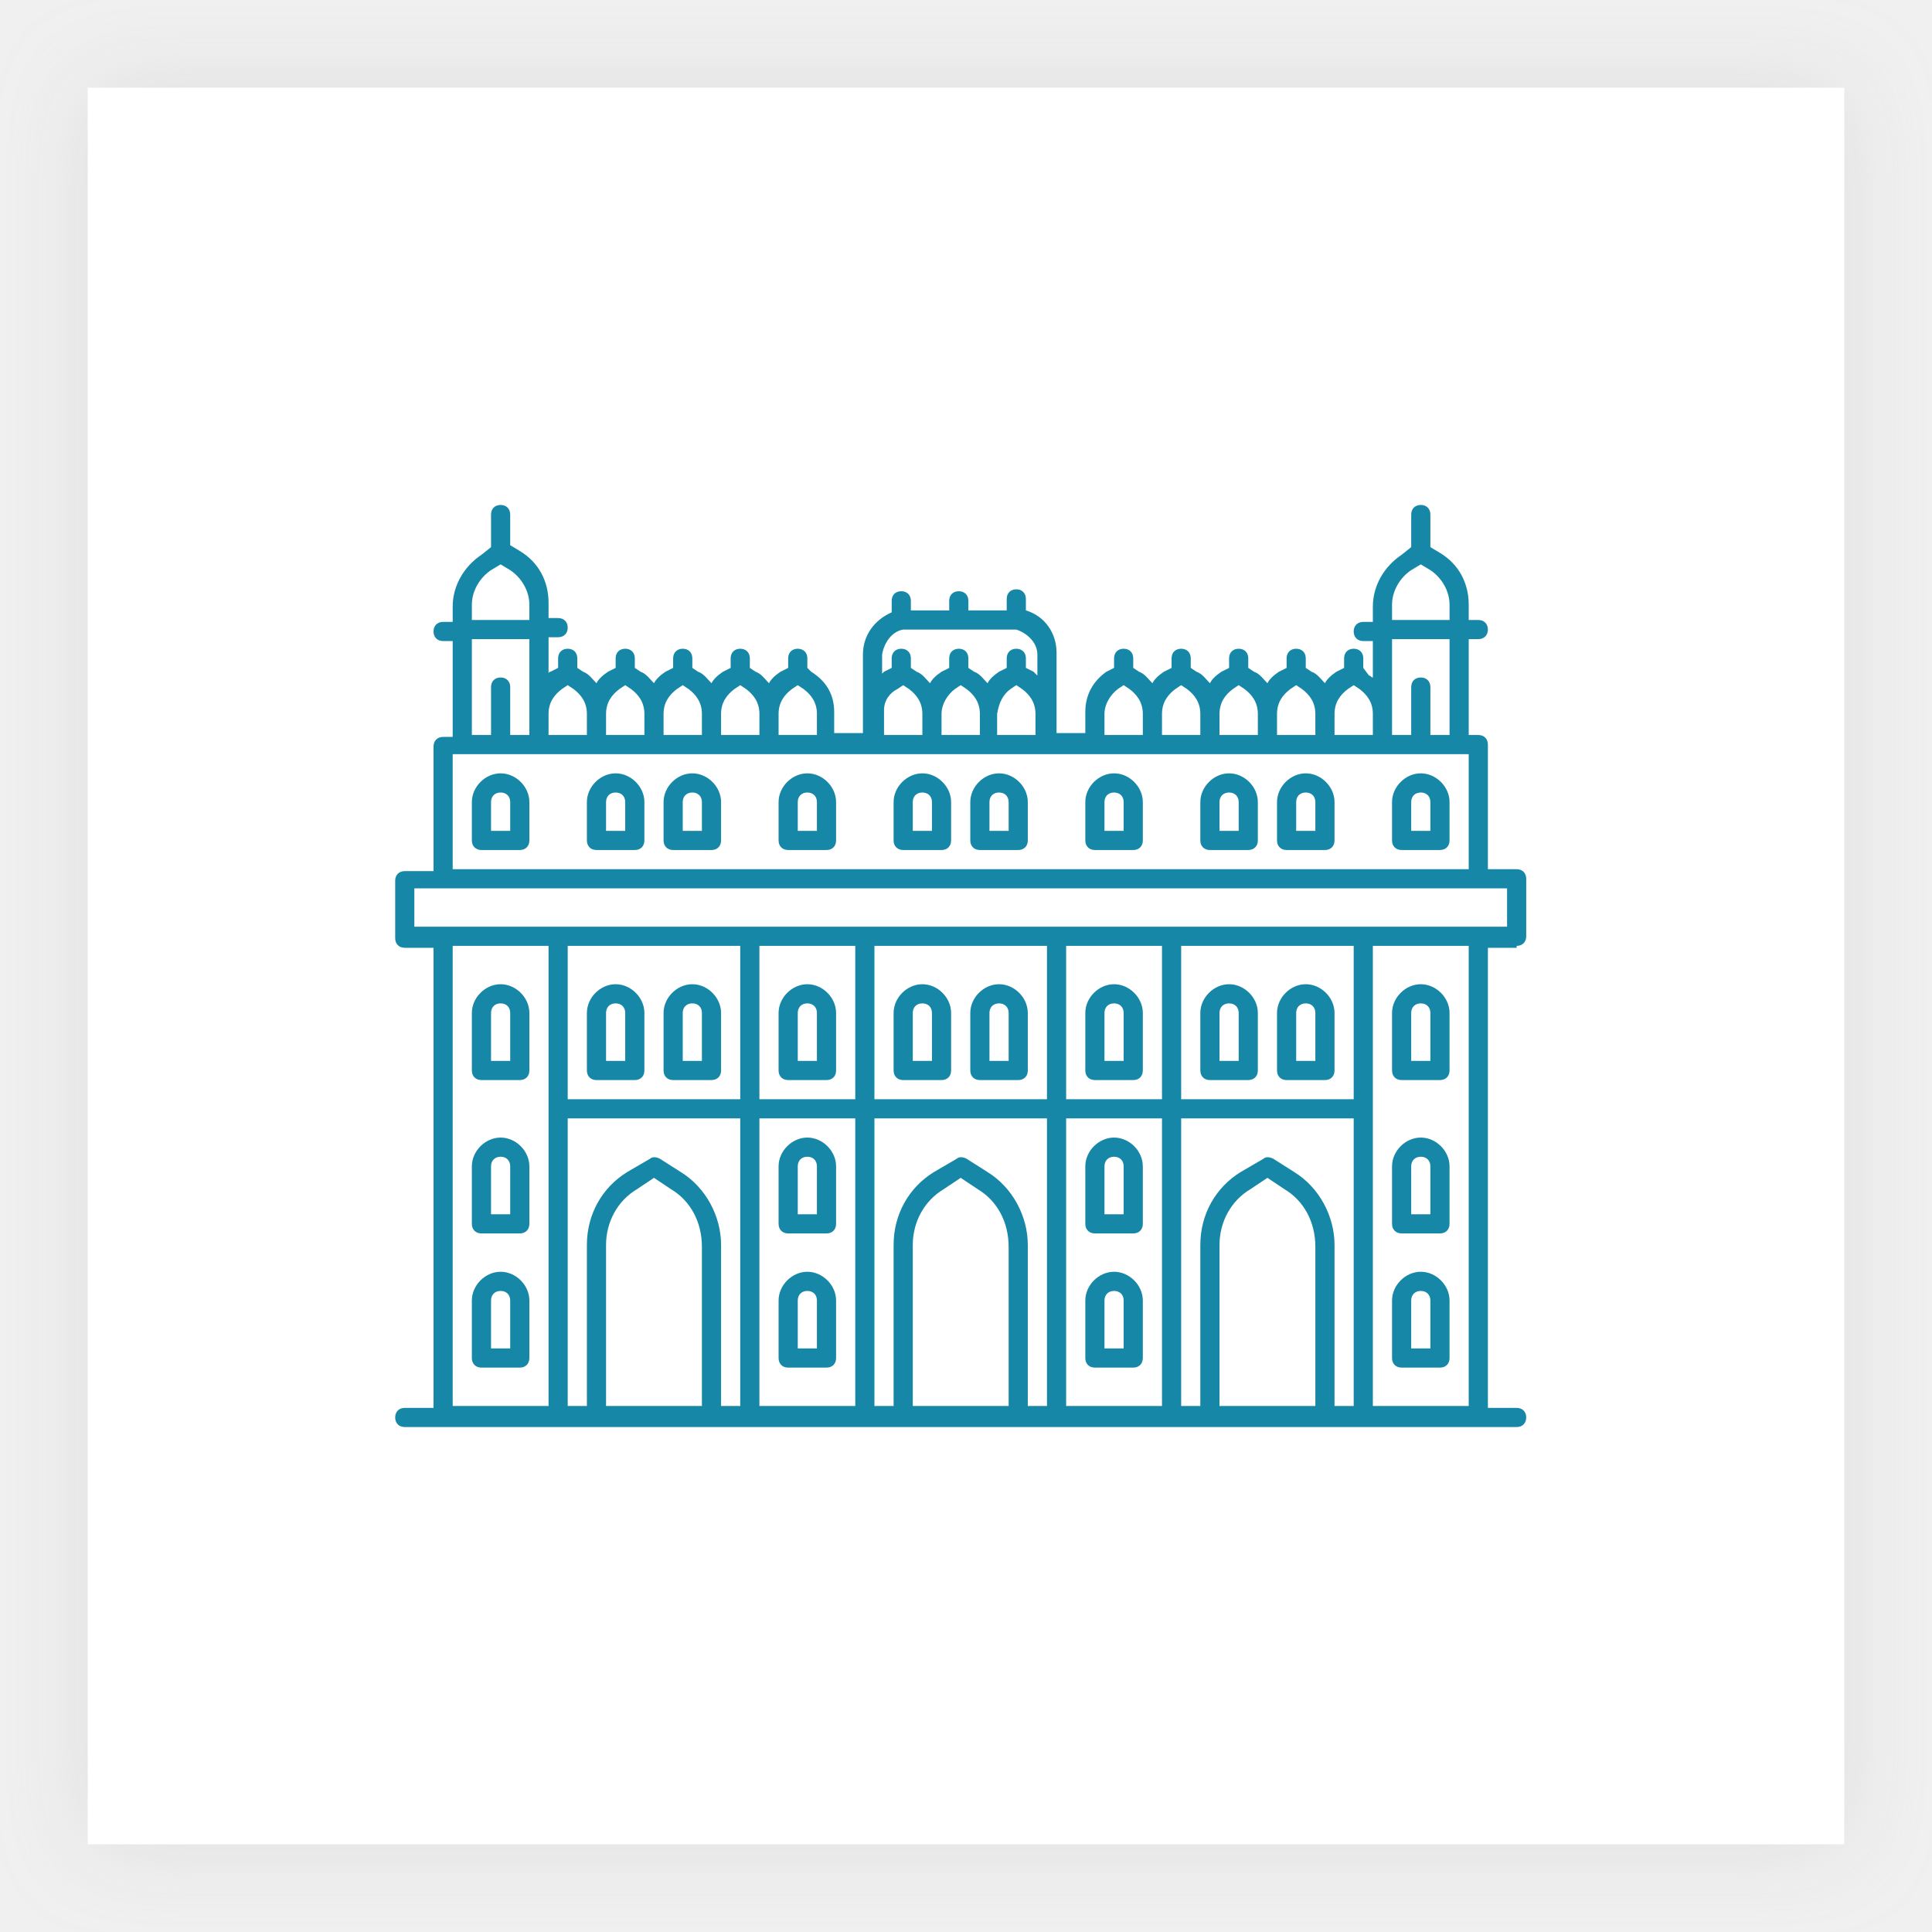
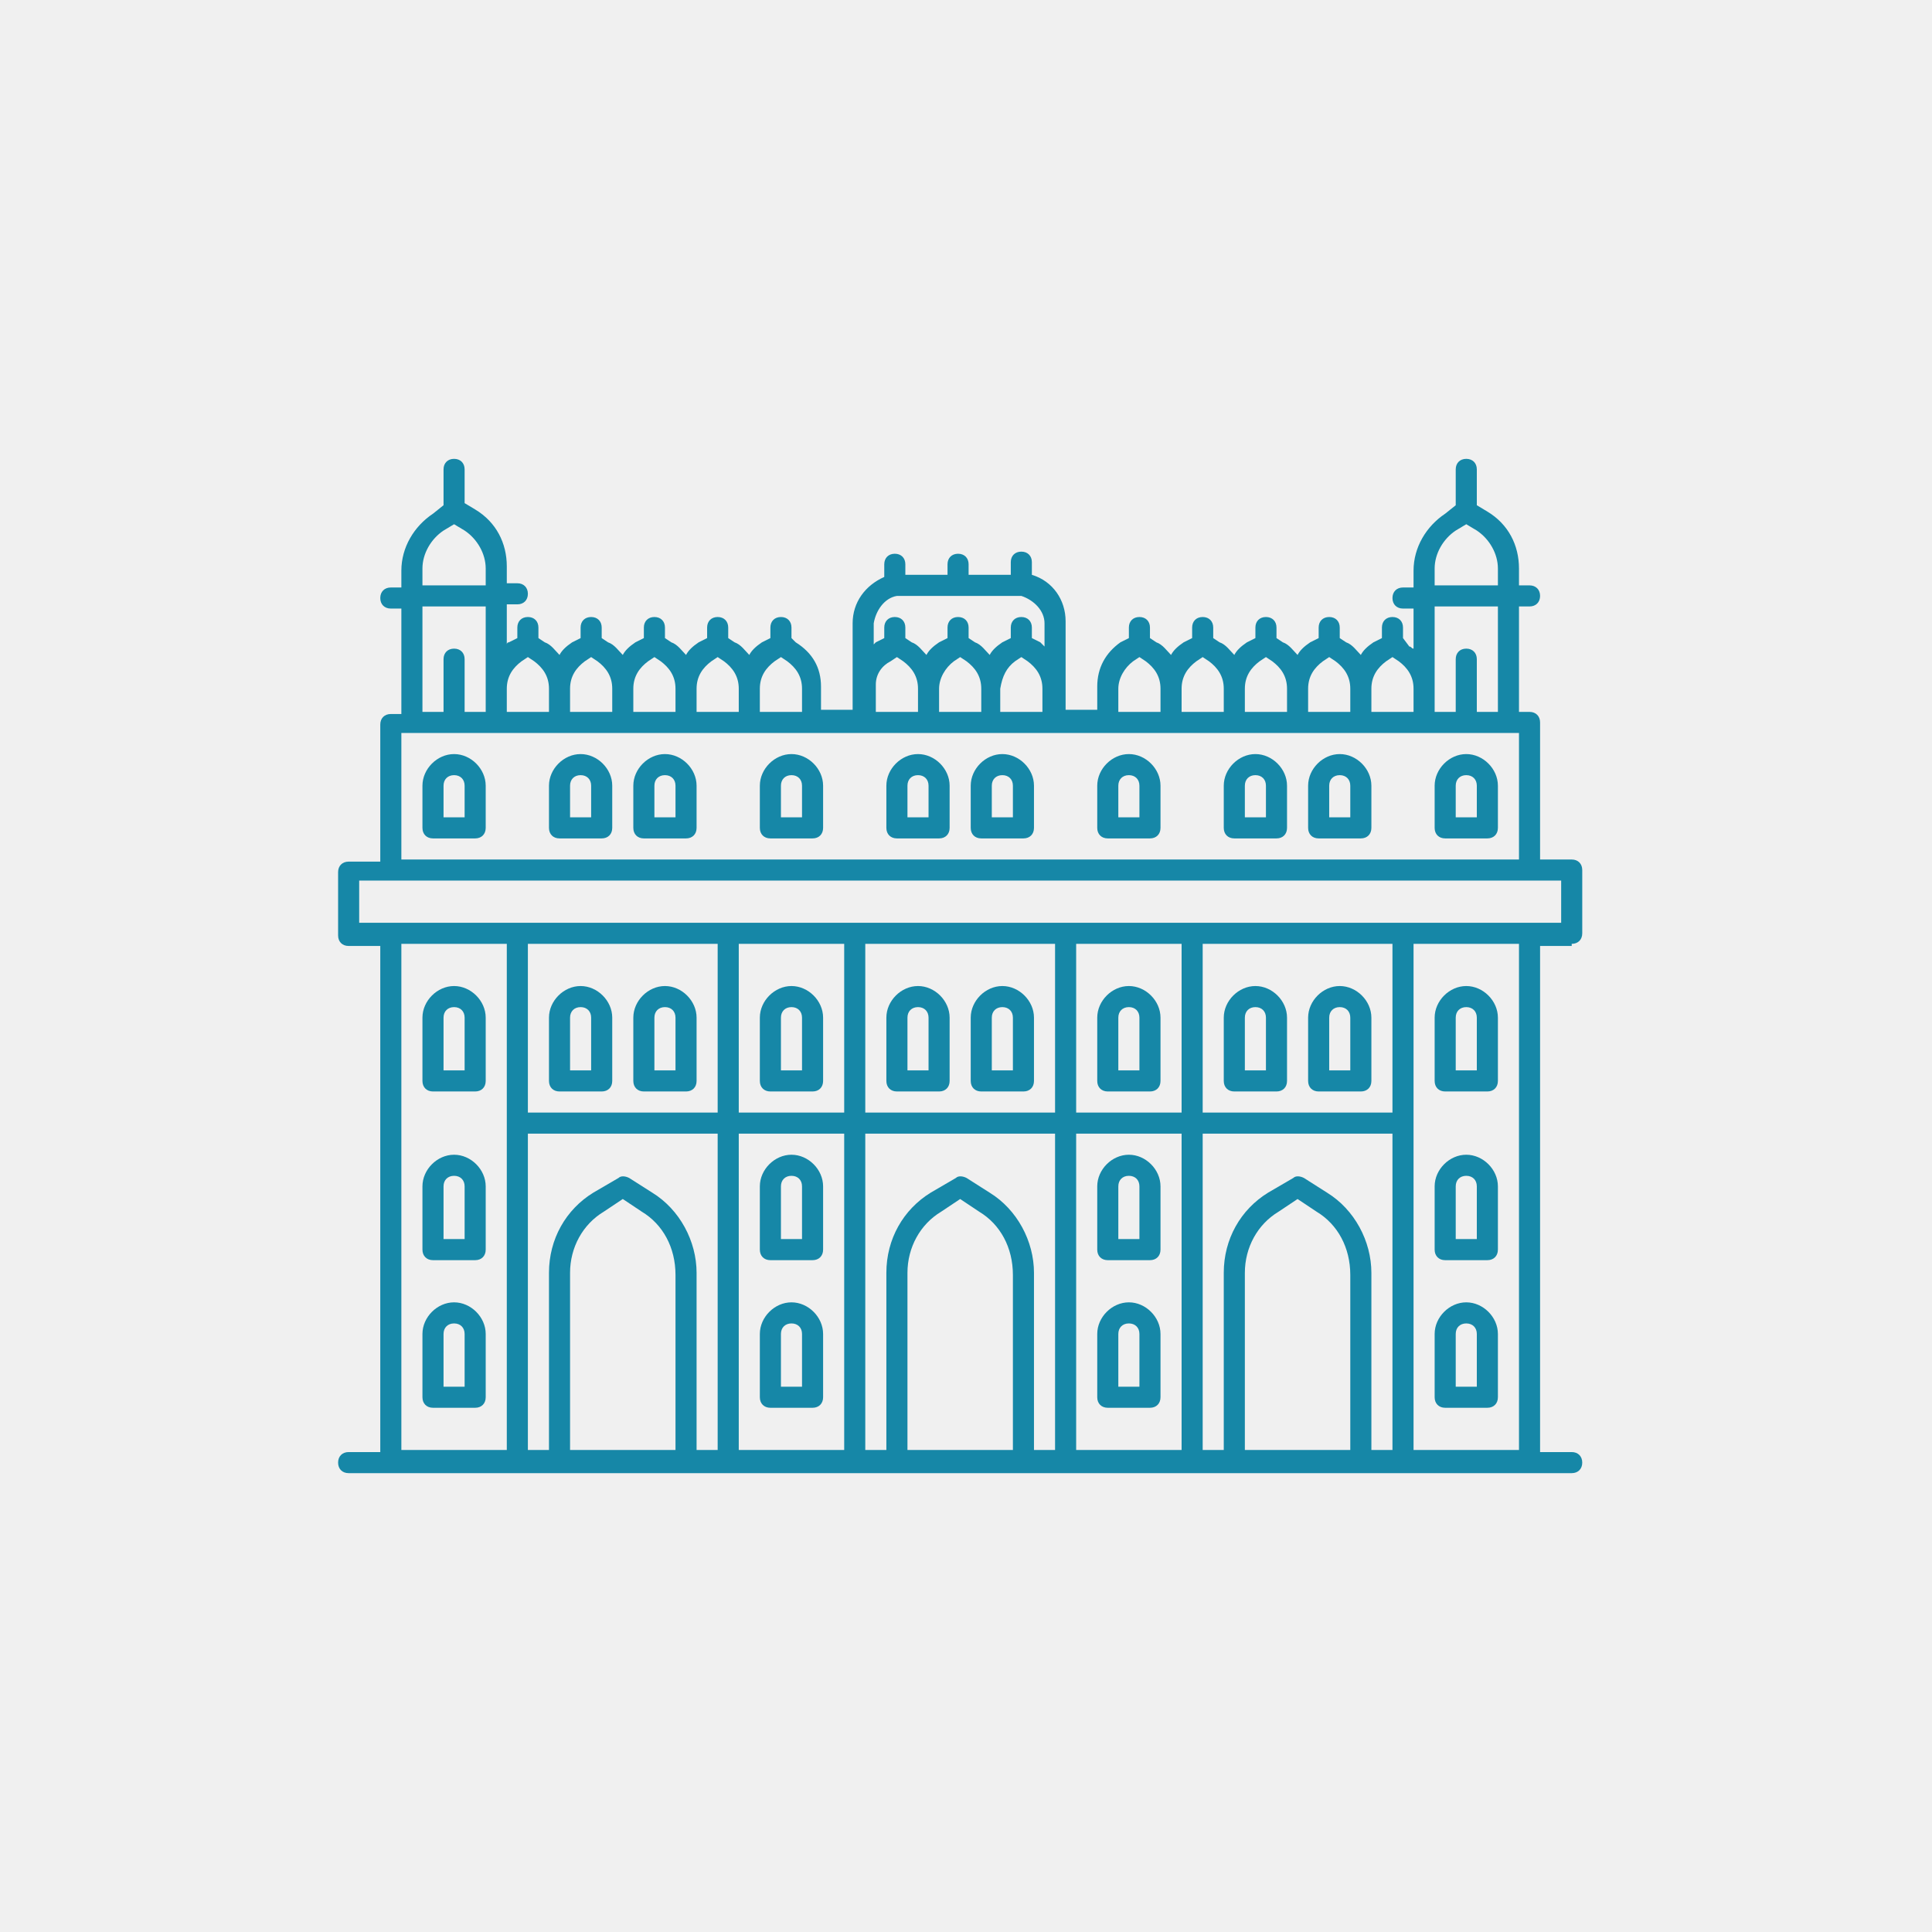
- <svg xmlns="http://www.w3.org/2000/svg" width="176" height="176" viewBox="0 0 176 176" fill="none">
-   <g filter="url(#filter0_d)">
-     <rect x="8" y="8" width="160" height="160" fill="white" />
-   </g>
-   <path d="M138.162 86.166C138.686 86.166 139.035 85.817 139.035 85.293V80.054C139.035 79.53 138.686 79.181 138.162 79.181H135.543V67.829C135.543 67.306 135.193 66.956 134.669 66.956H133.796V58.224H134.669C135.193 58.224 135.543 57.875 135.543 57.351C135.543 56.827 135.193 56.478 134.669 56.478H133.796V55.081C133.796 53.16 132.923 51.414 131.177 50.366L130.304 49.842V46.873C130.304 46.349 129.954 46 129.43 46C128.906 46 128.557 46.349 128.557 46.873V49.842L127.684 50.541C126.112 51.588 125.064 53.335 125.064 55.256V56.653H124.191C123.667 56.653 123.318 57.002 123.318 57.526C123.318 58.05 123.667 58.399 124.191 58.399H125.064V61.717C124.89 61.717 124.89 61.543 124.715 61.543L124.191 60.844V59.971C124.191 59.447 123.842 59.098 123.318 59.098C122.794 59.098 122.445 59.447 122.445 59.971V60.844L121.746 61.193C121.222 61.543 120.873 61.892 120.699 62.241C120.349 61.892 120 61.368 119.476 61.193L118.952 60.844V59.971C118.952 59.447 118.603 59.098 118.079 59.098C117.555 59.098 117.206 59.447 117.206 59.971V60.844L116.507 61.193C115.983 61.543 115.634 61.892 115.459 62.241C115.11 61.892 114.761 61.368 114.237 61.193L113.713 60.844V59.971C113.713 59.447 113.364 59.098 112.84 59.098C112.316 59.098 111.967 59.447 111.967 59.971V60.844L111.268 61.193C110.744 61.543 110.395 61.892 110.22 62.241C109.871 61.892 109.522 61.368 108.998 61.193L108.474 60.844V59.971C108.474 59.447 108.125 59.098 107.601 59.098C107.077 59.098 106.728 59.447 106.728 59.971V60.844L106.029 61.193C105.505 61.543 105.156 61.892 104.981 62.241C104.632 61.892 104.283 61.368 103.759 61.193L103.235 60.844V59.971C103.235 59.447 102.886 59.098 102.362 59.098C101.838 59.098 101.489 59.447 101.489 59.971V60.844L100.79 61.193C99.568 62.066 98.869 63.289 98.869 64.861V66.782H96.249V59.447C96.249 57.701 95.202 56.129 93.455 55.605C93.455 55.605 93.455 55.605 93.455 55.43V54.557C93.455 54.033 93.106 53.684 92.582 53.684C92.058 53.684 91.709 54.033 91.709 54.557V55.605H88.216V54.732C88.216 54.208 87.867 53.859 87.343 53.859C86.819 53.859 86.47 54.208 86.47 54.732V55.605H82.977V54.732C82.977 54.208 82.628 53.859 82.104 53.859C81.58 53.859 81.231 54.208 81.231 54.732V55.78C79.659 56.478 78.611 57.875 78.611 59.622V66.782H75.992V64.861C75.992 63.289 75.293 62.066 73.896 61.193L73.547 60.844V59.971C73.547 59.447 73.198 59.098 72.674 59.098C72.15 59.098 71.8 59.447 71.8 59.971V60.844L71.102 61.193C70.578 61.543 70.229 61.892 70.054 62.241C69.705 61.892 69.356 61.368 68.832 61.193L68.308 60.844V59.971C68.308 59.447 67.958 59.098 67.434 59.098C66.911 59.098 66.561 59.447 66.561 59.971V60.844L65.863 61.193C65.339 61.543 64.99 61.892 64.815 62.241C64.466 61.892 64.116 61.368 63.593 61.193L63.069 60.844V59.971C63.069 59.447 62.719 59.098 62.195 59.098C61.672 59.098 61.322 59.447 61.322 59.971V60.844L60.624 61.193C60.1 61.543 59.751 61.892 59.576 62.241C59.227 61.892 58.877 61.368 58.353 61.193L57.83 60.844V59.971C57.83 59.447 57.48 59.098 56.956 59.098C56.432 59.098 56.083 59.447 56.083 59.971V60.844L55.385 61.193C54.861 61.543 54.511 61.892 54.337 62.241C53.987 61.892 53.638 61.368 53.114 61.193L52.59 60.844V59.971C52.59 59.447 52.241 59.098 51.717 59.098C51.193 59.098 50.844 59.447 50.844 59.971V60.844L50.145 61.193C49.971 61.193 49.971 61.368 49.971 61.368V58.05H50.844C51.368 58.05 51.717 57.701 51.717 57.177C51.717 56.653 51.368 56.303 50.844 56.303H49.971V54.906C49.971 52.985 49.098 51.239 47.351 50.191L46.478 49.667V46.873C46.478 46.349 46.129 46 45.605 46C45.081 46 44.732 46.349 44.732 46.873V49.842L43.859 50.541C42.287 51.588 41.239 53.335 41.239 55.256V56.653H40.366C39.842 56.653 39.493 57.002 39.493 57.526C39.493 58.05 39.842 58.399 40.366 58.399H41.239V67.131H40.366C39.842 67.131 39.493 67.48 39.493 68.004V79.356H36.873C36.349 79.356 36 79.705 36 80.229V85.468C36 85.992 36.349 86.341 36.873 86.341H39.493V128.254H36.873C36.349 128.254 36 128.603 36 129.127C36 129.651 36.349 130 36.873 130H138.162C138.686 130 139.035 129.651 139.035 129.127C139.035 128.603 138.686 128.254 138.162 128.254H135.543V86.341H138.162V86.166ZM128.557 51.938L129.43 51.414L130.304 51.938C131.351 52.636 132.05 53.859 132.05 55.081V56.478H126.811V55.081C126.811 53.859 127.509 52.636 128.557 51.938ZM132.05 58.224V66.956H130.304V62.59C130.304 62.066 129.954 61.717 129.43 61.717C128.906 61.717 128.557 62.066 128.557 62.59V66.956H126.811V58.224H132.05ZM122.794 62.765L123.318 62.416L123.842 62.765C124.541 63.289 125.064 63.987 125.064 65.035V66.956H121.572V65.035C121.572 63.987 122.096 63.289 122.794 62.765ZM117.555 62.765L118.079 62.416L118.603 62.765C119.301 63.289 119.825 63.987 119.825 65.035V66.956H116.333V65.035C116.333 63.987 116.857 63.289 117.555 62.765ZM112.316 62.765L112.84 62.416L113.364 62.765C114.062 63.289 114.586 63.987 114.586 65.035V66.956H111.094V65.035C111.094 63.987 111.617 63.289 112.316 62.765ZM107.077 62.765L107.601 62.416L108.125 62.765C108.823 63.289 109.347 63.987 109.347 65.035V66.956H105.854V65.035C105.854 63.987 106.378 63.289 107.077 62.765ZM100.615 65.035C100.615 64.162 101.139 63.289 101.838 62.765L102.362 62.416L102.886 62.765C103.584 63.289 104.108 63.987 104.108 65.035V66.956H100.615V65.035ZM85.771 66.956V65.035C85.771 64.162 86.295 63.289 86.994 62.765L87.518 62.416L88.042 62.765C88.74 63.289 89.264 63.987 89.264 65.035V66.956H85.771ZM80.532 66.956V64.686C80.532 63.813 81.056 63.114 81.755 62.765L82.279 62.416L82.802 62.765C83.501 63.289 84.025 63.987 84.025 65.035V66.956H80.532ZM92.058 62.765L92.582 62.416L93.106 62.765C93.805 63.289 94.329 63.987 94.329 65.035V66.956H90.836V65.035C91.01 63.987 91.36 63.289 92.058 62.765ZM82.279 57.351H92.582C93.63 57.701 94.503 58.574 94.503 59.622V61.543C94.329 61.368 94.329 61.368 94.154 61.193L93.455 60.844V59.971C93.455 59.447 93.106 59.098 92.582 59.098C92.058 59.098 91.709 59.447 91.709 59.971V60.844L91.01 61.193C90.487 61.543 90.137 61.892 89.963 62.241C89.613 61.892 89.264 61.368 88.74 61.193L88.216 60.844V59.971C88.216 59.447 87.867 59.098 87.343 59.098C86.819 59.098 86.47 59.447 86.47 59.971V60.844L85.771 61.193C85.247 61.543 84.898 61.892 84.724 62.241C84.374 61.892 84.025 61.368 83.501 61.193L82.977 60.844V59.971C82.977 59.447 82.628 59.098 82.104 59.098C81.58 59.098 81.231 59.447 81.231 59.971V60.844L80.532 61.193L80.358 61.368V59.622C80.532 58.574 81.231 57.526 82.279 57.351ZM72.15 62.765L72.674 62.416L73.198 62.765C73.896 63.289 74.42 63.987 74.42 65.035V66.956H70.927V65.035C70.927 63.987 71.451 63.289 72.15 62.765ZM66.911 62.765L67.434 62.416L67.958 62.765C68.657 63.289 69.181 63.987 69.181 65.035V66.956H65.688V65.035C65.688 63.987 66.212 63.289 66.911 62.765ZM61.672 62.765L62.195 62.416L62.719 62.765C63.418 63.289 63.942 63.987 63.942 65.035V66.956H60.449V65.035C60.449 63.987 60.973 63.289 61.672 62.765ZM56.432 62.765L56.956 62.416L57.48 62.765C58.179 63.289 58.703 63.987 58.703 65.035V66.956H55.21V65.035C55.21 63.987 55.734 63.289 56.432 62.765ZM51.193 62.765L51.717 62.416L52.241 62.765C52.94 63.289 53.464 63.987 53.464 65.035V66.956H49.971V65.035C49.971 63.987 50.495 63.289 51.193 62.765ZM44.732 51.938L45.605 51.414L46.478 51.938C47.526 52.636 48.224 53.859 48.224 55.081V56.478H42.985V55.081C42.985 53.859 43.684 52.636 44.732 51.938ZM42.985 58.224H48.224V66.956H46.478V62.59C46.478 62.066 46.129 61.717 45.605 61.717C45.081 61.717 44.732 62.066 44.732 62.59V66.956H42.985V58.224ZM41.239 68.703H133.796V79.181H41.239V68.703ZM37.746 84.42V80.927H137.289V84.42H37.746ZM123.318 100.137H107.601V86.166H123.318V100.137ZM91.884 128.079H83.152V113.41C83.152 111.314 84.2 109.393 85.946 108.345L87.518 107.297L89.089 108.345C90.836 109.393 91.884 111.314 91.884 113.584V128.079ZM89.963 106.773L88.042 105.551C87.692 105.376 87.343 105.376 87.168 105.551L85.073 106.773C82.802 108.17 81.405 110.615 81.405 113.41V128.079H79.659V101.884H95.376V128.079H93.63V113.41C93.63 110.79 92.233 108.17 89.963 106.773ZM79.659 100.137V86.166H95.376V100.137H79.659ZM51.717 86.166H67.434V100.137H51.717V86.166ZM69.181 86.166H77.913V100.137H69.181V86.166ZM97.123 86.166H105.854V100.137H97.123V86.166ZM41.239 86.166H49.971V128.079H41.239V86.166ZM51.717 101.884H67.434V128.079H65.688V113.41C65.688 110.79 64.291 108.17 62.021 106.773L60.1 105.551C59.751 105.376 59.401 105.376 59.227 105.551L57.131 106.773C54.861 108.17 53.464 110.615 53.464 113.41V128.079H51.717V101.884ZM63.942 128.079H55.21V113.41C55.21 111.314 56.258 109.393 58.004 108.345L59.576 107.297L61.148 108.345C62.894 109.393 63.942 111.314 63.942 113.584V128.079ZM69.181 128.079V101.884H77.913V128.079H69.181ZM97.123 128.079V101.884H105.854V128.079H97.123ZM119.825 128.079H111.094V113.41C111.094 111.314 112.141 109.393 113.888 108.345L115.459 107.297L117.031 108.345C118.778 109.393 119.825 111.314 119.825 113.584V128.079ZM121.572 128.079V113.41C121.572 110.79 120.175 108.17 117.904 106.773L115.983 105.551C115.634 105.376 115.285 105.376 115.11 105.551L113.015 106.773C110.744 108.17 109.347 110.615 109.347 113.41V128.079H107.601V101.884H123.318V128.079H121.572ZM133.796 128.079H125.064V86.166H133.796V128.079Z" fill="#1687A7" />
-   <path d="M45.605 115.854C44.208 115.854 42.985 117.077 42.985 118.474V123.713C42.985 124.237 43.335 124.586 43.859 124.586H47.351C47.875 124.586 48.224 124.237 48.224 123.713V118.474C48.224 117.077 47.002 115.854 45.605 115.854ZM46.478 122.84H44.732V118.474C44.732 117.95 45.081 117.601 45.605 117.601C46.129 117.601 46.478 117.95 46.478 118.474V122.84ZM45.605 70.449C44.208 70.449 42.985 71.671 42.985 73.069V76.561C42.985 77.085 43.335 77.434 43.859 77.434H47.351C47.875 77.434 48.224 77.085 48.224 76.561V73.069C48.224 71.671 47.002 70.449 45.605 70.449ZM46.478 75.688H44.732V73.069C44.732 72.545 45.081 72.195 45.605 72.195C46.129 72.195 46.478 72.545 46.478 73.069V75.688ZM45.605 103.63C44.208 103.63 42.985 104.852 42.985 106.249V111.489C42.985 112.012 43.335 112.362 43.859 112.362H47.351C47.875 112.362 48.224 112.012 48.224 111.489V106.249C48.224 104.852 47.002 103.63 45.605 103.63ZM46.478 110.615H44.732V106.249C44.732 105.726 45.081 105.376 45.605 105.376C46.129 105.376 46.478 105.726 46.478 106.249V110.615ZM45.605 89.659C44.208 89.659 42.985 90.882 42.985 92.279V97.518C42.985 98.042 43.335 98.391 43.859 98.391H47.351C47.875 98.391 48.224 98.042 48.224 97.518V92.279C48.224 90.882 47.002 89.659 45.605 89.659ZM46.478 96.644H44.732V92.279C44.732 91.755 45.081 91.405 45.605 91.405C46.129 91.405 46.478 91.755 46.478 92.279V96.644ZM73.547 89.659C72.15 89.659 70.927 90.882 70.927 92.279V97.518C70.927 98.042 71.276 98.391 71.8 98.391H75.293C75.817 98.391 76.166 98.042 76.166 97.518V92.279C76.166 90.882 74.944 89.659 73.547 89.659ZM74.42 96.644H72.674V92.279C72.674 91.755 73.023 91.405 73.547 91.405C74.071 91.405 74.42 91.755 74.42 92.279V96.644ZM56.083 89.659C54.686 89.659 53.464 90.882 53.464 92.279V97.518C53.464 98.042 53.813 98.391 54.337 98.391H57.83C58.353 98.391 58.703 98.042 58.703 97.518V92.279C58.703 90.882 57.48 89.659 56.083 89.659ZM56.956 96.644H55.21V92.279C55.21 91.755 55.559 91.405 56.083 91.405C56.607 91.405 56.956 91.755 56.956 92.279V96.644ZM63.069 89.659C61.672 89.659 60.449 90.882 60.449 92.279V97.518C60.449 98.042 60.798 98.391 61.322 98.391H64.815C65.339 98.391 65.688 98.042 65.688 97.518V92.279C65.688 90.882 64.466 89.659 63.069 89.659ZM63.942 96.644H62.195V92.279C62.195 91.755 62.545 91.405 63.069 91.405C63.593 91.405 63.942 91.755 63.942 92.279V96.644ZM84.025 89.659C82.628 89.659 81.405 90.882 81.405 92.279V97.518C81.405 98.042 81.755 98.391 82.279 98.391H85.771C86.295 98.391 86.644 98.042 86.644 97.518V92.279C86.644 90.882 85.422 89.659 84.025 89.659ZM84.898 96.644H83.152V92.279C83.152 91.755 83.501 91.405 84.025 91.405C84.549 91.405 84.898 91.755 84.898 92.279V96.644ZM91.01 89.659C89.613 89.659 88.391 90.882 88.391 92.279V97.518C88.391 98.042 88.74 98.391 89.264 98.391H92.757C93.281 98.391 93.63 98.042 93.63 97.518V92.279C93.63 90.882 92.407 89.659 91.01 89.659ZM91.884 96.644H90.137V92.279C90.137 91.755 90.487 91.405 91.01 91.405C91.534 91.405 91.884 91.755 91.884 92.279V96.644ZM117.206 98.391H120.699C121.222 98.391 121.572 98.042 121.572 97.518V92.279C121.572 90.882 120.349 89.659 118.952 89.659C117.555 89.659 116.333 90.882 116.333 92.279V97.518C116.333 98.042 116.682 98.391 117.206 98.391ZM118.079 92.279C118.079 91.755 118.428 91.405 118.952 91.405C119.476 91.405 119.825 91.755 119.825 92.279V96.644H118.079V92.279ZM127.684 98.391H131.177C131.701 98.391 132.05 98.042 132.05 97.518V92.279C132.05 90.882 130.827 89.659 129.43 89.659C128.033 89.659 126.811 90.882 126.811 92.279V97.518C126.811 98.042 127.16 98.391 127.684 98.391ZM128.557 92.279C128.557 91.755 128.906 91.405 129.43 91.405C129.954 91.405 130.304 91.755 130.304 92.279V96.644H128.557V92.279ZM101.489 89.659C100.091 89.659 98.869 90.882 98.869 92.279V97.518C98.869 98.042 99.218 98.391 99.742 98.391H103.235C103.759 98.391 104.108 98.042 104.108 97.518V92.279C104.108 90.882 102.886 89.659 101.489 89.659ZM102.362 96.644H100.615V92.279C100.615 91.755 100.965 91.405 101.489 91.405C102.012 91.405 102.362 91.755 102.362 92.279V96.644ZM110.22 98.391H113.713C114.237 98.391 114.586 98.042 114.586 97.518V92.279C114.586 90.882 113.364 89.659 111.967 89.659C110.57 89.659 109.347 90.882 109.347 92.279V97.518C109.347 98.042 109.696 98.391 110.22 98.391ZM111.094 92.279C111.094 91.755 111.443 91.405 111.967 91.405C112.491 91.405 112.84 91.755 112.84 92.279V96.644H111.094V92.279ZM73.547 115.854C72.15 115.854 70.927 117.077 70.927 118.474V123.713C70.927 124.237 71.276 124.586 71.8 124.586H75.293C75.817 124.586 76.166 124.237 76.166 123.713V118.474C76.166 117.077 74.944 115.854 73.547 115.854ZM74.42 122.84H72.674V118.474C72.674 117.95 73.023 117.601 73.547 117.601C74.071 117.601 74.42 117.95 74.42 118.474V122.84ZM127.684 124.586H131.177C131.701 124.586 132.05 124.237 132.05 123.713V118.474C132.05 117.077 130.827 115.854 129.43 115.854C128.033 115.854 126.811 117.077 126.811 118.474V123.713C126.811 124.237 127.16 124.586 127.684 124.586ZM128.557 118.474C128.557 117.95 128.906 117.601 129.43 117.601C129.954 117.601 130.304 117.95 130.304 118.474V122.84H128.557V118.474ZM101.489 115.854C100.091 115.854 98.869 117.077 98.869 118.474V123.713C98.869 124.237 99.218 124.586 99.742 124.586H103.235C103.759 124.586 104.108 124.237 104.108 123.713V118.474C104.108 117.077 102.886 115.854 101.489 115.854ZM102.362 122.84H100.615V118.474C100.615 117.95 100.965 117.601 101.489 117.601C102.012 117.601 102.362 117.95 102.362 118.474V122.84ZM73.547 103.63C72.15 103.63 70.927 104.852 70.927 106.249V111.489C70.927 112.012 71.276 112.362 71.8 112.362H75.293C75.817 112.362 76.166 112.012 76.166 111.489V106.249C76.166 104.852 74.944 103.63 73.547 103.63ZM74.42 110.615H72.674V106.249C72.674 105.726 73.023 105.376 73.547 105.376C74.071 105.376 74.42 105.726 74.42 106.249V110.615ZM127.684 112.362H131.177C131.701 112.362 132.05 112.012 132.05 111.489V106.249C132.05 104.852 130.827 103.63 129.43 103.63C128.033 103.63 126.811 104.852 126.811 106.249V111.489C126.811 112.012 127.16 112.362 127.684 112.362ZM128.557 106.249C128.557 105.726 128.906 105.376 129.43 105.376C129.954 105.376 130.304 105.726 130.304 106.249V110.615H128.557V106.249ZM101.489 103.63C100.091 103.63 98.869 104.852 98.869 106.249V111.489C98.869 112.012 99.218 112.362 99.742 112.362H103.235C103.759 112.362 104.108 112.012 104.108 111.489V106.249C104.108 104.852 102.886 103.63 101.489 103.63ZM102.362 110.615H100.615V106.249C100.615 105.726 100.965 105.376 101.489 105.376C102.012 105.376 102.362 105.726 102.362 106.249V110.615ZM56.083 70.449C54.686 70.449 53.464 71.671 53.464 73.069V76.561C53.464 77.085 53.813 77.434 54.337 77.434H57.83C58.353 77.434 58.703 77.085 58.703 76.561V73.069C58.703 71.671 57.48 70.449 56.083 70.449ZM56.956 75.688H55.21V73.069C55.21 72.545 55.559 72.195 56.083 72.195C56.607 72.195 56.956 72.545 56.956 73.069V75.688ZM73.547 70.449C72.15 70.449 70.927 71.671 70.927 73.069V76.561C70.927 77.085 71.276 77.434 71.8 77.434H75.293C75.817 77.434 76.166 77.085 76.166 76.561V73.069C76.166 71.671 74.944 70.449 73.547 70.449ZM74.42 75.688H72.674V73.069C72.674 72.545 73.023 72.195 73.547 72.195C74.071 72.195 74.42 72.545 74.42 73.069V75.688ZM91.01 70.449C89.613 70.449 88.391 71.671 88.391 73.069V76.561C88.391 77.085 88.74 77.434 89.264 77.434H92.757C93.281 77.434 93.63 77.085 93.63 76.561V73.069C93.63 71.671 92.407 70.449 91.01 70.449ZM91.884 75.688H90.137V73.069C90.137 72.545 90.487 72.195 91.01 72.195C91.534 72.195 91.884 72.545 91.884 73.069V75.688ZM101.489 70.449C100.091 70.449 98.869 71.671 98.869 73.069V76.561C98.869 77.085 99.218 77.434 99.742 77.434H103.235C103.759 77.434 104.108 77.085 104.108 76.561V73.069C104.108 71.671 102.886 70.449 101.489 70.449ZM102.362 75.688H100.615V73.069C100.615 72.545 100.965 72.195 101.489 72.195C102.012 72.195 102.362 72.545 102.362 73.069V75.688ZM118.952 70.449C117.555 70.449 116.333 71.671 116.333 73.069V76.561C116.333 77.085 116.682 77.434 117.206 77.434H120.699C121.222 77.434 121.572 77.085 121.572 76.561V73.069C121.572 71.671 120.349 70.449 118.952 70.449ZM119.825 75.688H118.079V73.069C118.079 72.545 118.428 72.195 118.952 72.195C119.476 72.195 119.825 72.545 119.825 73.069V75.688ZM129.43 70.449C128.033 70.449 126.811 71.671 126.811 73.069V76.561C126.811 77.085 127.16 77.434 127.684 77.434H131.177C131.701 77.434 132.05 77.085 132.05 76.561V73.069C132.05 71.671 130.827 70.449 129.43 70.449ZM130.304 75.688H128.557V73.069C128.557 72.545 128.906 72.195 129.43 72.195C129.954 72.195 130.304 72.545 130.304 73.069V75.688ZM111.967 70.449C110.57 70.449 109.347 71.671 109.347 73.069V76.561C109.347 77.085 109.696 77.434 110.22 77.434H113.713C114.237 77.434 114.586 77.085 114.586 76.561V73.069C114.586 71.671 113.364 70.449 111.967 70.449ZM112.84 75.688H111.094V73.069C111.094 72.545 111.443 72.195 111.967 72.195C112.491 72.195 112.84 72.545 112.84 73.069V75.688ZM63.069 70.449C61.672 70.449 60.449 71.671 60.449 73.069V76.561C60.449 77.085 60.798 77.434 61.322 77.434H64.815C65.339 77.434 65.688 77.085 65.688 76.561V73.069C65.688 71.671 64.466 70.449 63.069 70.449ZM63.942 75.688H62.195V73.069C62.195 72.545 62.545 72.195 63.069 72.195C63.593 72.195 63.942 72.545 63.942 73.069V75.688ZM84.025 70.449C82.628 70.449 81.405 71.671 81.405 73.069V76.561C81.405 77.085 81.755 77.434 82.279 77.434H85.771C86.295 77.434 86.644 77.085 86.644 76.561V73.069C86.644 71.671 85.422 70.449 84.025 70.449ZM84.898 75.688H83.152V73.069C83.152 72.545 83.501 72.195 84.025 72.195C84.549 72.195 84.898 72.545 84.898 73.069V75.688Z" fill="#1687A7" />
-   <defs>
-     <filter id="filter0_d" x="0" y="0" width="176" height="176" filterUnits="userSpaceOnUse" color-interpolation-filters="sRGB">
-       <feFlood flood-opacity="0" result="BackgroundImageFix" />
-       <feColorMatrix in="SourceAlpha" type="matrix" values="0 0 0 0 0 0 0 0 0 0 0 0 0 0 0 0 0 0 127 0" result="hardAlpha" />
-       <feOffset />
-       <feGaussianBlur stdDeviation="4" />
-       <feComposite in2="hardAlpha" operator="out" />
-       <feColorMatrix type="matrix" values="0 0 0 0 0.667 0 0 0 0 0.667 0 0 0 0 0.667 0 0 0 0.25 0" />
-       <feBlend mode="normal" in2="BackgroundImageFix" result="effect1_dropShadow" />
-       <feBlend mode="normal" in="SourceGraphic" in2="effect1_dropShadow" result="shape" />
-     </filter>
-   </defs>
+ <svg xmlns="http://www.w3.org/2000/svg" width="160" height="160" viewBox="0 0 160 160" fill="none">
+   <path d="M130.162 78.166C130.686 78.166 131.035 77.817 131.035 77.293V72.054C131.035 71.53 130.686 71.181 130.162 71.181H127.543V59.83C127.543 59.306 127.193 58.956 126.669 58.956H125.796V50.224H126.669C127.193 50.224 127.543 49.875 127.543 49.351C127.543 48.827 127.193 48.478 126.669 48.478H125.796V47.081C125.796 45.16 124.923 43.414 123.177 42.366L122.304 41.842V38.873C122.304 38.349 121.954 38 121.43 38C120.906 38 120.557 38.349 120.557 38.873V41.842L119.684 42.541C118.112 43.588 117.064 45.335 117.064 47.256V48.653H116.191C115.667 48.653 115.318 49.002 115.318 49.526C115.318 50.05 115.667 50.399 116.191 50.399H117.064V53.717C116.89 53.717 116.89 53.543 116.715 53.543L116.191 52.844V51.971C116.191 51.447 115.842 51.098 115.318 51.098C114.794 51.098 114.445 51.447 114.445 51.971V52.844L113.746 53.193C113.222 53.543 112.873 53.892 112.699 54.241C112.349 53.892 112 53.368 111.476 53.193L110.952 52.844V51.971C110.952 51.447 110.603 51.098 110.079 51.098C109.555 51.098 109.206 51.447 109.206 51.971V52.844L108.507 53.193C107.983 53.543 107.634 53.892 107.459 54.241C107.11 53.892 106.761 53.368 106.237 53.193L105.713 52.844V51.971C105.713 51.447 105.364 51.098 104.84 51.098C104.316 51.098 103.967 51.447 103.967 51.971V52.844L103.268 53.193C102.744 53.543 102.395 53.892 102.22 54.241C101.871 53.892 101.522 53.368 100.998 53.193L100.474 52.844V51.971C100.474 51.447 100.125 51.098 99.601 51.098C99.077 51.098 98.728 51.447 98.728 51.971V52.844L98.029 53.193C97.505 53.543 97.156 53.892 96.981 54.241C96.632 53.892 96.283 53.368 95.759 53.193L95.235 52.844V51.971C95.235 51.447 94.886 51.098 94.362 51.098C93.838 51.098 93.489 51.447 93.489 51.971V52.844L92.79 53.193C91.568 54.066 90.869 55.289 90.869 56.861V58.782H88.249V51.447C88.249 49.701 87.202 48.129 85.455 47.605C85.455 47.605 85.455 47.605 85.455 47.43V46.557C85.455 46.033 85.106 45.684 84.582 45.684C84.058 45.684 83.709 46.033 83.709 46.557V47.605H80.216V46.732C80.216 46.208 79.867 45.859 79.343 45.859C78.819 45.859 78.47 46.208 78.47 46.732V47.605H74.977V46.732C74.977 46.208 74.628 45.859 74.104 45.859C73.58 45.859 73.231 46.208 73.231 46.732V47.78C71.659 48.478 70.611 49.875 70.611 51.622V58.782H67.992V56.861C67.992 55.289 67.293 54.066 65.896 53.193L65.547 52.844V51.971C65.547 51.447 65.198 51.098 64.674 51.098C64.15 51.098 63.8 51.447 63.8 51.971V52.844L63.102 53.193C62.578 53.543 62.229 53.892 62.054 54.241C61.705 53.892 61.355 53.368 60.832 53.193L60.308 52.844V51.971C60.308 51.447 59.958 51.098 59.434 51.098C58.911 51.098 58.561 51.447 58.561 51.971V52.844L57.863 53.193C57.339 53.543 56.99 53.892 56.815 54.241C56.466 53.892 56.116 53.368 55.593 53.193L55.069 52.844V51.971C55.069 51.447 54.719 51.098 54.195 51.098C53.672 51.098 53.322 51.447 53.322 51.971V52.844L52.624 53.193C52.1 53.543 51.751 53.892 51.576 54.241C51.227 53.892 50.877 53.368 50.353 53.193L49.83 52.844V51.971C49.83 51.447 49.48 51.098 48.956 51.098C48.432 51.098 48.083 51.447 48.083 51.971V52.844L47.385 53.193C46.861 53.543 46.511 53.892 46.337 54.241C45.987 53.892 45.638 53.368 45.114 53.193L44.59 52.844V51.971C44.59 51.447 44.241 51.098 43.717 51.098C43.193 51.098 42.844 51.447 42.844 51.971V52.844L42.145 53.193C41.971 53.193 41.971 53.368 41.971 53.368V50.05H42.844C43.368 50.05 43.717 49.701 43.717 49.177C43.717 48.653 43.368 48.303 42.844 48.303H41.971V46.906C41.971 44.985 41.098 43.239 39.351 42.191L38.478 41.667V38.873C38.478 38.349 38.129 38 37.605 38C37.081 38 36.732 38.349 36.732 38.873V41.842L35.859 42.541C34.287 43.588 33.239 45.335 33.239 47.256V48.653H32.366C31.842 48.653 31.493 49.002 31.493 49.526C31.493 50.05 31.842 50.399 32.366 50.399H33.239V59.131H32.366C31.842 59.131 31.493 59.48 31.493 60.004V71.356H28.873C28.349 71.356 28 71.705 28 72.229V77.468C28 77.992 28.349 78.341 28.873 78.341H31.493V120.254H28.873C28.349 120.254 28 120.603 28 121.127C28 121.651 28.349 122 28.873 122H130.162C130.686 122 131.035 121.651 131.035 121.127C131.035 120.603 130.686 120.254 130.162 120.254H127.543V78.341H130.162V78.166ZM120.557 43.938L121.43 43.414L122.304 43.938C123.351 44.636 124.05 45.859 124.05 47.081V48.478H118.811V47.081C118.811 45.859 119.509 44.636 120.557 43.938ZM124.05 50.224V58.956H122.304V54.59C122.304 54.066 121.954 53.717 121.43 53.717C120.906 53.717 120.557 54.066 120.557 54.59V58.956H118.811V50.224H124.05ZM114.794 54.765L115.318 54.416L115.842 54.765C116.541 55.289 117.064 55.987 117.064 57.035V58.956H113.572V57.035C113.572 55.987 114.096 55.289 114.794 54.765ZM109.555 54.765L110.079 54.416L110.603 54.765C111.301 55.289 111.825 55.987 111.825 57.035V58.956H108.333V57.035C108.333 55.987 108.857 55.289 109.555 54.765ZM104.316 54.765L104.84 54.416L105.364 54.765C106.062 55.289 106.586 55.987 106.586 57.035V58.956H103.094V57.035C103.094 55.987 103.617 55.289 104.316 54.765ZM99.077 54.765L99.601 54.416L100.125 54.765C100.823 55.289 101.347 55.987 101.347 57.035V58.956H97.855V57.035C97.855 55.987 98.378 55.289 99.077 54.765ZM92.615 57.035C92.615 56.162 93.139 55.289 93.838 54.765L94.362 54.416L94.886 54.765C95.584 55.289 96.108 55.987 96.108 57.035V58.956H92.615V57.035ZM77.771 58.956V57.035C77.771 56.162 78.295 55.289 78.994 54.765L79.518 54.416L80.042 54.765C80.74 55.289 81.264 55.987 81.264 57.035V58.956H77.771ZM72.532 58.956V56.686C72.532 55.813 73.056 55.114 73.755 54.765L74.279 54.416L74.802 54.765C75.501 55.289 76.025 55.987 76.025 57.035V58.956H72.532ZM84.058 54.765L84.582 54.416L85.106 54.765C85.805 55.289 86.329 55.987 86.329 57.035V58.956H82.836V57.035C83.01 55.987 83.36 55.289 84.058 54.765ZM74.279 49.351H84.582C85.63 49.701 86.503 50.574 86.503 51.622V53.543C86.329 53.368 86.329 53.368 86.154 53.193L85.455 52.844V51.971C85.455 51.447 85.106 51.098 84.582 51.098C84.058 51.098 83.709 51.447 83.709 51.971V52.844L83.01 53.193C82.487 53.543 82.137 53.892 81.963 54.241C81.613 53.892 81.264 53.368 80.74 53.193L80.216 52.844V51.971C80.216 51.447 79.867 51.098 79.343 51.098C78.819 51.098 78.47 51.447 78.47 51.971V52.844L77.771 53.193C77.247 53.543 76.898 53.892 76.724 54.241C76.374 53.892 76.025 53.368 75.501 53.193L74.977 52.844V51.971C74.977 51.447 74.628 51.098 74.104 51.098C73.58 51.098 73.231 51.447 73.231 51.971V52.844L72.532 53.193L72.358 53.368V51.622C72.532 50.574 73.231 49.526 74.279 49.351ZM64.15 54.765L64.674 54.416L65.198 54.765C65.896 55.289 66.42 55.987 66.42 57.035V58.956H62.927V57.035C62.927 55.987 63.451 55.289 64.15 54.765ZM58.911 54.765L59.434 54.416L59.958 54.765C60.657 55.289 61.181 55.987 61.181 57.035V58.956H57.688V57.035C57.688 55.987 58.212 55.289 58.911 54.765ZM53.672 54.765L54.195 54.416L54.719 54.765C55.418 55.289 55.942 55.987 55.942 57.035V58.956H52.449V57.035C52.449 55.987 52.973 55.289 53.672 54.765ZM48.432 54.765L48.956 54.416L49.48 54.765C50.179 55.289 50.703 55.987 50.703 57.035V58.956H47.21V57.035C47.21 55.987 47.734 55.289 48.432 54.765ZM43.193 54.765L43.717 54.416L44.241 54.765C44.94 55.289 45.464 55.987 45.464 57.035V58.956H41.971V57.035C41.971 55.987 42.495 55.289 43.193 54.765ZM36.732 43.938L37.605 43.414L38.478 43.938C39.526 44.636 40.224 45.859 40.224 47.081V48.478H34.985V47.081C34.985 45.859 35.684 44.636 36.732 43.938ZM34.985 50.224H40.224V58.956H38.478V54.59C38.478 54.066 38.129 53.717 37.605 53.717C37.081 53.717 36.732 54.066 36.732 54.59V58.956H34.985V50.224ZM33.239 60.703H125.796V71.181H33.239V60.703ZM29.746 76.42V72.927H129.289V76.42H29.746ZM115.318 92.137H99.601V78.166H115.318V92.137ZM83.884 120.079H75.152V105.41C75.152 103.314 76.2 101.393 77.946 100.345L79.518 99.297L81.089 100.345C82.836 101.393 83.884 103.314 83.884 105.584V120.079ZM81.963 98.773L80.042 97.551C79.692 97.376 79.343 97.376 79.168 97.551L77.073 98.773C74.802 100.17 73.405 102.615 73.405 105.41V120.079H71.659V93.884H87.376V120.079H85.63V105.41C85.63 102.79 84.233 100.17 81.963 98.773ZM71.659 92.137V78.166H87.376V92.137H71.659ZM43.717 78.166H59.434V92.137H43.717V78.166ZM61.181 78.166H69.913V92.137H61.181V78.166ZM89.123 78.166H97.855V92.137H89.123V78.166ZM33.239 78.166H41.971V120.079H33.239V78.166ZM43.717 93.884H59.434V120.079H57.688V105.41C57.688 102.79 56.291 100.17 54.021 98.773L52.1 97.551C51.751 97.376 51.401 97.376 51.227 97.551L49.131 98.773C46.861 100.17 45.464 102.615 45.464 105.41V120.079H43.717V93.884ZM55.942 120.079H47.21V105.41C47.21 103.314 48.258 101.393 50.004 100.345L51.576 99.297L53.148 100.345C54.894 101.393 55.942 103.314 55.942 105.584V120.079ZM61.181 120.079V93.884H69.913V120.079H61.181ZM89.123 120.079V93.884H97.855V120.079H89.123ZM111.825 120.079H103.094V105.41C103.094 103.314 104.141 101.393 105.888 100.345L107.459 99.297L109.031 100.345C110.778 101.393 111.825 103.314 111.825 105.584V120.079ZM113.572 120.079V105.41C113.572 102.79 112.175 100.17 109.904 98.773L107.983 97.551C107.634 97.376 107.285 97.376 107.11 97.551L105.015 98.773C102.744 100.17 101.347 102.615 101.347 105.41V120.079H99.601V93.884H115.318V120.079H113.572ZM125.796 120.079H117.064V78.166H125.796V120.079Z" fill="#1687A7" />
+   <path d="M37.605 107.854C36.208 107.854 34.985 109.077 34.985 110.474V115.713C34.985 116.237 35.335 116.586 35.859 116.586H39.351C39.875 116.586 40.224 116.237 40.224 115.713V110.474C40.224 109.077 39.002 107.854 37.605 107.854ZM38.478 114.84H36.732V110.474C36.732 109.95 37.081 109.601 37.605 109.601C38.129 109.601 38.478 109.95 38.478 110.474V114.84ZM37.605 62.449C36.208 62.449 34.985 63.672 34.985 65.069V68.561C34.985 69.085 35.335 69.434 35.859 69.434H39.351C39.875 69.434 40.224 69.085 40.224 68.561V65.069C40.224 63.672 39.002 62.449 37.605 62.449ZM38.478 67.688H36.732V65.069C36.732 64.545 37.081 64.195 37.605 64.195C38.129 64.195 38.478 64.545 38.478 65.069V67.688ZM37.605 95.63C36.208 95.63 34.985 96.852 34.985 98.249V103.489C34.985 104.012 35.335 104.362 35.859 104.362H39.351C39.875 104.362 40.224 104.012 40.224 103.489V98.249C40.224 96.852 39.002 95.63 37.605 95.63ZM38.478 102.615H36.732V98.249C36.732 97.726 37.081 97.376 37.605 97.376C38.129 97.376 38.478 97.726 38.478 98.249V102.615ZM37.605 81.659C36.208 81.659 34.985 82.882 34.985 84.279V89.518C34.985 90.042 35.335 90.391 35.859 90.391H39.351C39.875 90.391 40.224 90.042 40.224 89.518V84.279C40.224 82.882 39.002 81.659 37.605 81.659ZM38.478 88.644H36.732V84.279C36.732 83.755 37.081 83.405 37.605 83.405C38.129 83.405 38.478 83.755 38.478 84.279V88.644ZM65.547 81.659C64.15 81.659 62.927 82.882 62.927 84.279V89.518C62.927 90.042 63.276 90.391 63.8 90.391H67.293C67.817 90.391 68.166 90.042 68.166 89.518V84.279C68.166 82.882 66.944 81.659 65.547 81.659ZM66.42 88.644H64.674V84.279C64.674 83.755 65.023 83.405 65.547 83.405C66.071 83.405 66.42 83.755 66.42 84.279V88.644ZM48.083 81.659C46.686 81.659 45.464 82.882 45.464 84.279V89.518C45.464 90.042 45.813 90.391 46.337 90.391H49.83C50.353 90.391 50.703 90.042 50.703 89.518V84.279C50.703 82.882 49.48 81.659 48.083 81.659ZM48.956 88.644H47.21V84.279C47.21 83.755 47.559 83.405 48.083 83.405C48.607 83.405 48.956 83.755 48.956 84.279V88.644ZM55.069 81.659C53.672 81.659 52.449 82.882 52.449 84.279V89.518C52.449 90.042 52.798 90.391 53.322 90.391H56.815C57.339 90.391 57.688 90.042 57.688 89.518V84.279C57.688 82.882 56.466 81.659 55.069 81.659ZM55.942 88.644H54.195V84.279C54.195 83.755 54.545 83.405 55.069 83.405C55.593 83.405 55.942 83.755 55.942 84.279V88.644ZM76.025 81.659C74.628 81.659 73.405 82.882 73.405 84.279V89.518C73.405 90.042 73.755 90.391 74.279 90.391H77.771C78.295 90.391 78.644 90.042 78.644 89.518V84.279C78.644 82.882 77.422 81.659 76.025 81.659ZM76.898 88.644H75.152V84.279C75.152 83.755 75.501 83.405 76.025 83.405C76.549 83.405 76.898 83.755 76.898 84.279V88.644ZM83.01 81.659C81.613 81.659 80.391 82.882 80.391 84.279V89.518C80.391 90.042 80.74 90.391 81.264 90.391H84.757C85.281 90.391 85.63 90.042 85.63 89.518V84.279C85.63 82.882 84.407 81.659 83.01 81.659ZM83.884 88.644H82.137V84.279C82.137 83.755 82.487 83.405 83.01 83.405C83.534 83.405 83.884 83.755 83.884 84.279V88.644ZM109.206 90.391H112.699C113.222 90.391 113.572 90.042 113.572 89.518V84.279C113.572 82.882 112.349 81.659 110.952 81.659C109.555 81.659 108.333 82.882 108.333 84.279V89.518C108.333 90.042 108.682 90.391 109.206 90.391ZM110.079 84.279C110.079 83.755 110.428 83.405 110.952 83.405C111.476 83.405 111.825 83.755 111.825 84.279V88.644H110.079V84.279ZM119.684 90.391H123.177C123.701 90.391 124.05 90.042 124.05 89.518V84.279C124.05 82.882 122.827 81.659 121.43 81.659C120.033 81.659 118.811 82.882 118.811 84.279V89.518C118.811 90.042 119.16 90.391 119.684 90.391ZM120.557 84.279C120.557 83.755 120.906 83.405 121.43 83.405C121.954 83.405 122.304 83.755 122.304 84.279V88.644H120.557V84.279ZM93.489 81.659C92.091 81.659 90.869 82.882 90.869 84.279V89.518C90.869 90.042 91.218 90.391 91.742 90.391H95.235C95.759 90.391 96.108 90.042 96.108 89.518V84.279C96.108 82.882 94.886 81.659 93.489 81.659ZM94.362 88.644H92.615V84.279C92.615 83.755 92.965 83.405 93.489 83.405C94.013 83.405 94.362 83.755 94.362 84.279V88.644ZM102.22 90.391H105.713C106.237 90.391 106.586 90.042 106.586 89.518V84.279C106.586 82.882 105.364 81.659 103.967 81.659C102.57 81.659 101.347 82.882 101.347 84.279V89.518C101.347 90.042 101.696 90.391 102.22 90.391ZM103.094 84.279C103.094 83.755 103.443 83.405 103.967 83.405C104.491 83.405 104.84 83.755 104.84 84.279V88.644H103.094V84.279ZM65.547 107.854C64.15 107.854 62.927 109.077 62.927 110.474V115.713C62.927 116.237 63.276 116.586 63.8 116.586H67.293C67.817 116.586 68.166 116.237 68.166 115.713V110.474C68.166 109.077 66.944 107.854 65.547 107.854ZM66.42 114.84H64.674V110.474C64.674 109.95 65.023 109.601 65.547 109.601C66.071 109.601 66.42 109.95 66.42 110.474V114.84ZM119.684 116.586H123.177C123.701 116.586 124.05 116.237 124.05 115.713V110.474C124.05 109.077 122.827 107.854 121.43 107.854C120.033 107.854 118.811 109.077 118.811 110.474V115.713C118.811 116.237 119.16 116.586 119.684 116.586ZM120.557 110.474C120.557 109.95 120.906 109.601 121.43 109.601C121.954 109.601 122.304 109.95 122.304 110.474V114.84H120.557V110.474ZM93.489 107.854C92.091 107.854 90.869 109.077 90.869 110.474V115.713C90.869 116.237 91.218 116.586 91.742 116.586H95.235C95.759 116.586 96.108 116.237 96.108 115.713V110.474C96.108 109.077 94.886 107.854 93.489 107.854ZM94.362 114.84H92.615V110.474C92.615 109.95 92.965 109.601 93.489 109.601C94.013 109.601 94.362 109.95 94.362 110.474V114.84ZM65.547 95.63C64.15 95.63 62.927 96.852 62.927 98.249V103.489C62.927 104.012 63.276 104.362 63.8 104.362H67.293C67.817 104.362 68.166 104.012 68.166 103.489V98.249C68.166 96.852 66.944 95.63 65.547 95.63ZM66.42 102.615H64.674V98.249C64.674 97.726 65.023 97.376 65.547 97.376C66.071 97.376 66.42 97.726 66.42 98.249V102.615ZM119.684 104.362H123.177C123.701 104.362 124.05 104.012 124.05 103.489V98.249C124.05 96.852 122.827 95.63 121.43 95.63C120.033 95.63 118.811 96.852 118.811 98.249V103.489C118.811 104.012 119.16 104.362 119.684 104.362ZM120.557 98.249C120.557 97.726 120.906 97.376 121.43 97.376C121.954 97.376 122.304 97.726 122.304 98.249V102.615H120.557V98.249ZM93.489 95.63C92.091 95.63 90.869 96.852 90.869 98.249V103.489C90.869 104.012 91.218 104.362 91.742 104.362H95.235C95.759 104.362 96.108 104.012 96.108 103.489V98.249C96.108 96.852 94.886 95.63 93.489 95.63ZM94.362 102.615H92.615V98.249C92.615 97.726 92.965 97.376 93.489 97.376C94.013 97.376 94.362 97.726 94.362 98.249V102.615ZM48.083 62.449C46.686 62.449 45.464 63.672 45.464 65.069V68.561C45.464 69.085 45.813 69.434 46.337 69.434H49.83C50.353 69.434 50.703 69.085 50.703 68.561V65.069C50.703 63.672 49.48 62.449 48.083 62.449ZM48.956 67.688H47.21V65.069C47.21 64.545 47.559 64.195 48.083 64.195C48.607 64.195 48.956 64.545 48.956 65.069V67.688ZM65.547 62.449C64.15 62.449 62.927 63.672 62.927 65.069V68.561C62.927 69.085 63.276 69.434 63.8 69.434H67.293C67.817 69.434 68.166 69.085 68.166 68.561V65.069C68.166 63.672 66.944 62.449 65.547 62.449ZM66.42 67.688H64.674V65.069C64.674 64.545 65.023 64.195 65.547 64.195C66.071 64.195 66.42 64.545 66.42 65.069V67.688ZM83.01 62.449C81.613 62.449 80.391 63.672 80.391 65.069V68.561C80.391 69.085 80.74 69.434 81.264 69.434H84.757C85.281 69.434 85.63 69.085 85.63 68.561V65.069C85.63 63.672 84.407 62.449 83.01 62.449ZM83.884 67.688H82.137V65.069C82.137 64.545 82.487 64.195 83.01 64.195C83.534 64.195 83.884 64.545 83.884 65.069V67.688ZM93.489 62.449C92.091 62.449 90.869 63.672 90.869 65.069V68.561C90.869 69.085 91.218 69.434 91.742 69.434H95.235C95.759 69.434 96.108 69.085 96.108 68.561V65.069C96.108 63.672 94.886 62.449 93.489 62.449ZM94.362 67.688H92.615V65.069C92.615 64.545 92.965 64.195 93.489 64.195C94.013 64.195 94.362 64.545 94.362 65.069V67.688ZM110.952 62.449C109.555 62.449 108.333 63.672 108.333 65.069V68.561C108.333 69.085 108.682 69.434 109.206 69.434H112.699C113.222 69.434 113.572 69.085 113.572 68.561V65.069C113.572 63.672 112.349 62.449 110.952 62.449ZM111.825 67.688H110.079V65.069C110.079 64.545 110.428 64.195 110.952 64.195C111.476 64.195 111.825 64.545 111.825 65.069V67.688ZM121.43 62.449C120.033 62.449 118.811 63.672 118.811 65.069V68.561C118.811 69.085 119.16 69.434 119.684 69.434H123.177C123.701 69.434 124.05 69.085 124.05 68.561V65.069C124.05 63.672 122.827 62.449 121.43 62.449ZM122.304 67.688H120.557V65.069C120.557 64.545 120.906 64.195 121.43 64.195C121.954 64.195 122.304 64.545 122.304 65.069V67.688ZM103.967 62.449C102.57 62.449 101.347 63.672 101.347 65.069V68.561C101.347 69.085 101.696 69.434 102.22 69.434H105.713C106.237 69.434 106.586 69.085 106.586 68.561V65.069C106.586 63.672 105.364 62.449 103.967 62.449ZM104.84 67.688H103.094V65.069C103.094 64.545 103.443 64.195 103.967 64.195C104.491 64.195 104.84 64.545 104.84 65.069V67.688ZM55.069 62.449C53.672 62.449 52.449 63.672 52.449 65.069V68.561C52.449 69.085 52.798 69.434 53.322 69.434H56.815C57.339 69.434 57.688 69.085 57.688 68.561V65.069C57.688 63.672 56.466 62.449 55.069 62.449ZM55.942 67.688H54.195V65.069C54.195 64.545 54.545 64.195 55.069 64.195C55.593 64.195 55.942 64.545 55.942 65.069V67.688ZM76.025 62.449C74.628 62.449 73.405 63.672 73.405 65.069V68.561C73.405 69.085 73.755 69.434 74.279 69.434H77.771C78.295 69.434 78.644 69.085 78.644 68.561V65.069C78.644 63.672 77.422 62.449 76.025 62.449ZM76.898 67.688H75.152V65.069C75.152 64.545 75.501 64.195 76.025 64.195C76.549 64.195 76.898 64.545 76.898 65.069V67.688Z" fill="#1687A7" />
</svg>
